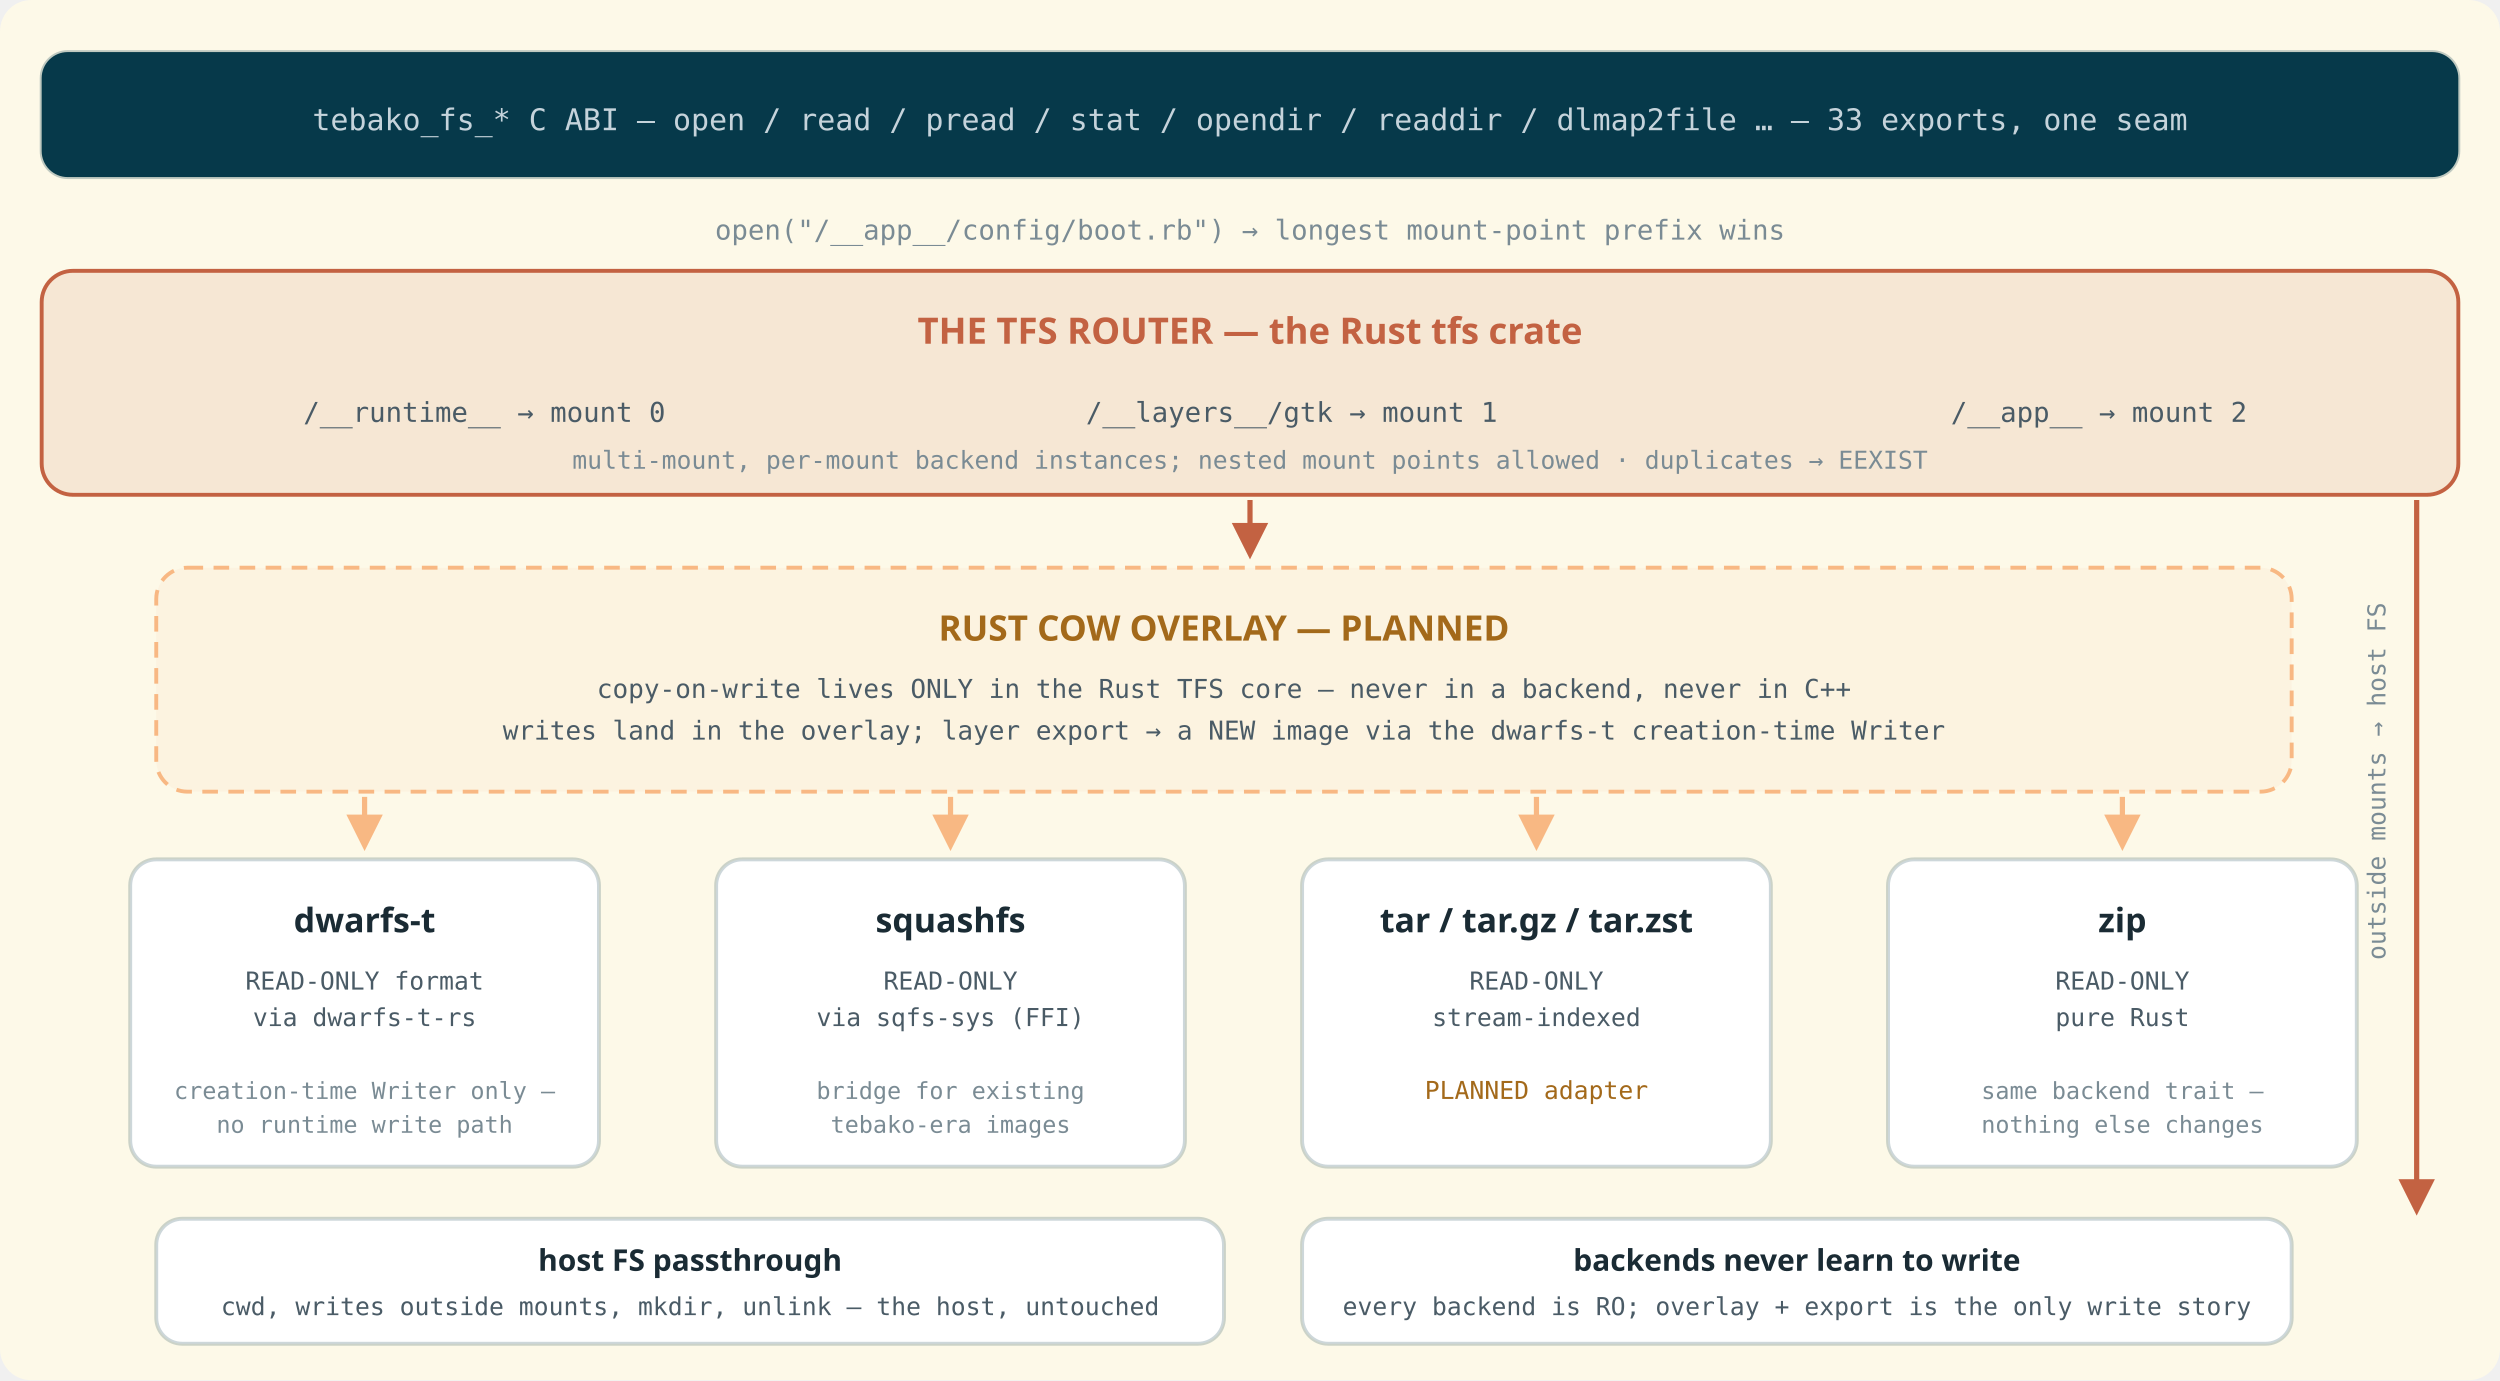
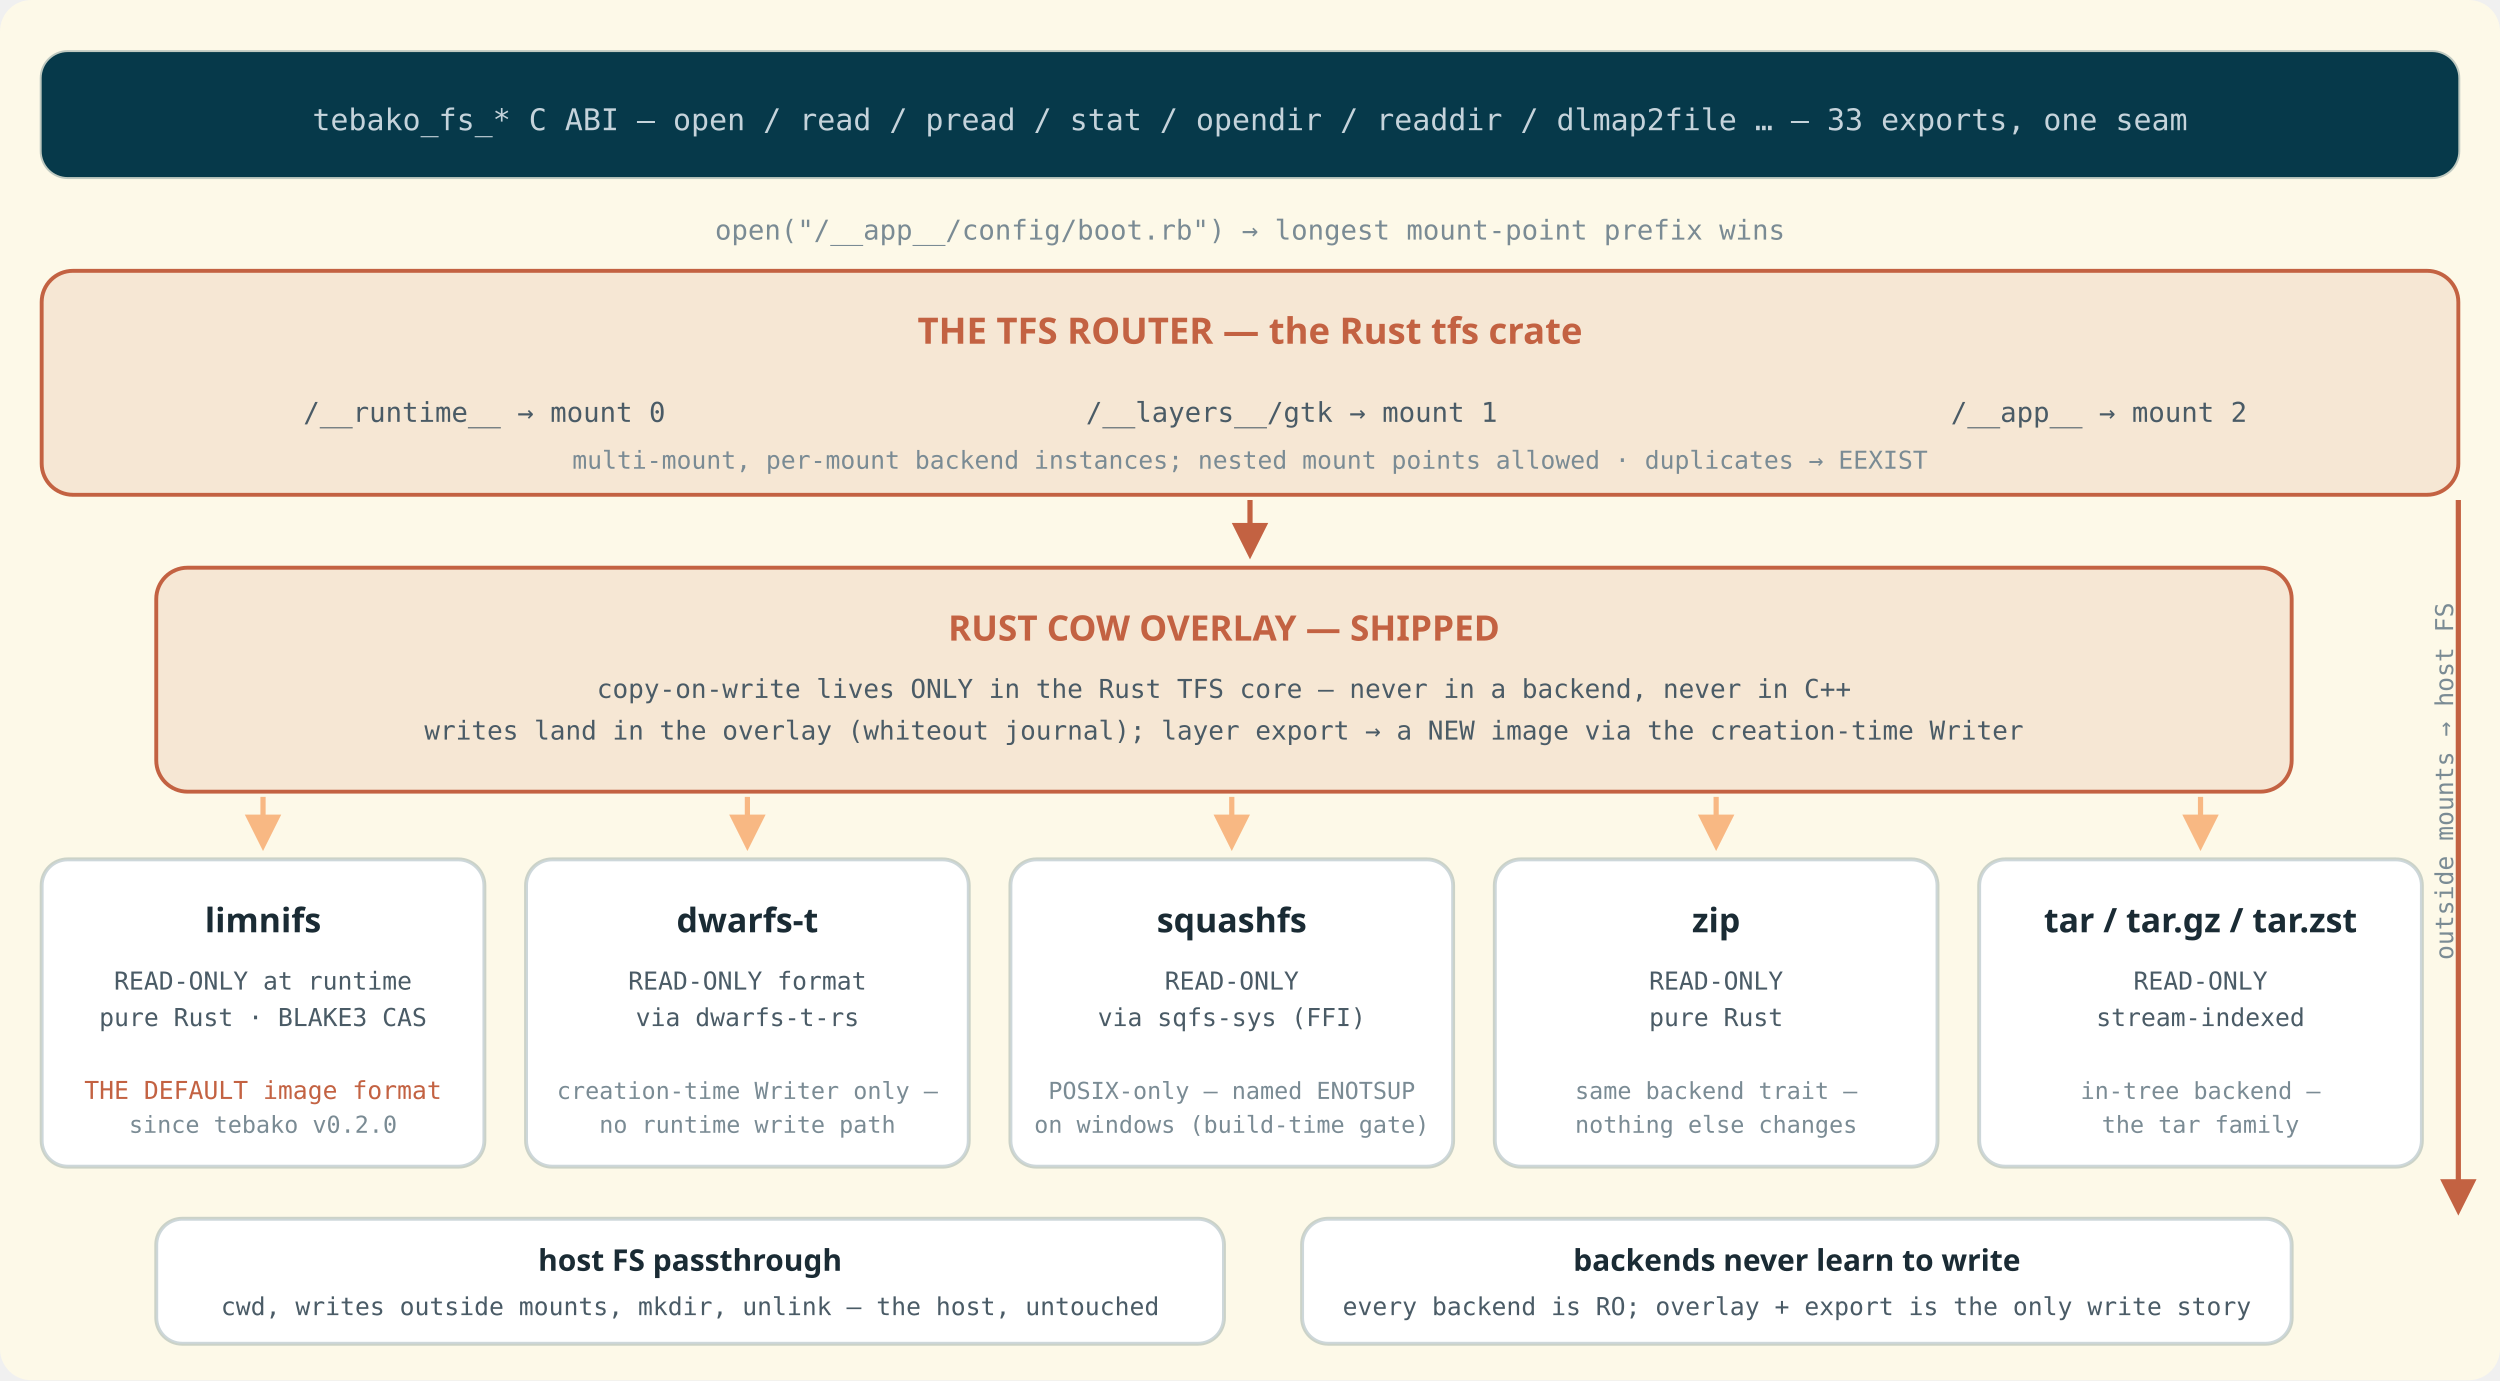
<svg xmlns="http://www.w3.org/2000/svg" viewBox="0 0 960 530" role="img" aria-labelledby="title desc">
  <style>
    .bg{fill:#fdf9e8}
    .card{fill:#ffffff;stroke:#06394a;stroke-opacity:.2;stroke-width:1.5}
    .inkbox{fill:#06394a;stroke:#06394a;stroke-opacity:.25;stroke-width:1.5}
    .acctint{fill:#c36242;fill-opacity:.12;stroke:#c36242;stroke-width:1.5}
    .golddash{fill:#f8b883;fill-opacity:.08;stroke:#f8b883;stroke-width:1.5;stroke-dasharray:6 4}
    .t1{fill:#1a2b34}
    .t2{fill:#4a5b66}
    .t3{fill:#7a8b94}
    .acc{fill:#c36242}
    .plan{fill:#a3691a}
    .mistpale{fill:#c5d3db}
    .mist{fill:#96abb8}
    .arw{stroke:#c36242;stroke-width:2}
    .arwfill{fill:#c36242}
    .arwg{stroke:#f8b883;stroke-width:2}
    .arwgfill{fill:#f8b883}
    .fd{font-family:ui-sans-serif,system-ui,sans-serif;font-weight:600}
    .fm{font-family:ui-monospace,SFMono-Regular,Menlo,Consolas,monospace}
    .fs{font-family:ui-sans-serif,system-ui,sans-serif}
    @media (prefers-color-scheme: dark){
      .bg{fill:#062a38}
      .card{fill:#0a3548;stroke:#f5edd0;stroke-opacity:.2}
      .acctint{fill:#f8b883;fill-opacity:.14;stroke:#f8b883}
      .t1{fill:#e8dfc6}
      .t2{fill:#a8b8c0}
      .t3{fill:#6a8b9a}
      .acc{fill:#f8b883}
      .plan{fill:#f8b883}
      .arw{stroke:#f8b883}
      .arwfill{fill:#f8b883}
    }
  </style>
  <defs>
    <marker id="arw" viewBox="0 0 10 10" refX="8" refY="5" markerWidth="7" markerHeight="7" orient="auto-start-reverse">
      <path d="M0 0 L10 5 L0 10 Z" class="arwfill" />
    </marker>
    <marker id="arwg" viewBox="0 0 10 10" refX="8" refY="5" markerWidth="7" markerHeight="7" orient="auto-start-reverse">
      <path d="M0 0 L10 5 L0 10 Z" class="arwgfill" />
    </marker>
  </defs>
  <rect class="bg" width="960" height="530" rx="12" />
  <g transform="translate(16, 20)">
    <rect class="inkbox" width="928" height="48" rx="10" />
    <text x="464" y="30" text-anchor="middle" class="fm mistpale" font-size="11.5">tebako_fs_* C ABI — open / read / pread / stat / opendir / readdir / dlmap2file … — 33 exports, one seam</text>
  </g>
  <text x="480" y="92" text-anchor="middle" class="fm t3" font-size="10.5">open("/__app__/config/boot.rb") → longest mount-point prefix wins</text>
  <g transform="translate(16, 104)">
    <rect class="acctint" width="928" height="86" rx="12" />
    <text x="464" y="28" text-anchor="middle" class="fd acc" font-size="14">THE TFS ROUTER — the Rust tfs crate</text>
    <text x="170" y="58" text-anchor="middle" class="fm t2" font-size="10.5">/__runtime__   → mount 0</text>
    <text x="480" y="58" text-anchor="middle" class="fm t2" font-size="10.5">/__layers__/gtk → mount 1</text>
    <text x="790" y="58" text-anchor="middle" class="fm t2" font-size="10.5">/__app__       → mount 2</text>
    <text x="464" y="76" text-anchor="middle" class="fm t3" font-size="9.5">multi-mount, per-mount backend instances; nested mount points allowed · duplicates → EEXIST</text>
  </g>
  <line x1="480" y1="192" x2="480" y2="212" class="arw" marker-end="url(#arw)" />
  <g transform="translate(60, 218)">
-     <rect class="golddash" width="820" height="86" rx="12" />
-     <text x="410" y="28" text-anchor="middle" class="fd plan" font-size="13.5">RUST COW OVERLAY — PLANNED</text>
+     <rect class="acctint" width="820" height="86" rx="12" />
+     <text x="410" y="28" text-anchor="middle" class="fd acc" font-size="13.5">RUST COW OVERLAY — SHIPPED</text>
    <text x="410" y="50" text-anchor="middle" class="fm t2" font-size="10">copy-on-write lives ONLY in the Rust TFS core — never in a backend, never in C++</text>
-     <text x="410" y="66" text-anchor="middle" class="fm t2" font-size="10">writes land in the overlay; layer export → a NEW image via the dwarfs-t creation-time Writer</text>
+     <text x="410" y="66" text-anchor="middle" class="fm t2" font-size="10">writes land in the overlay (whiteout journal); layer export → a NEW image via the creation-time Writer</text>
  </g>
-   <line x1="140" y1="306" x2="140" y2="324" class="arwg" marker-end="url(#arwg)" />
-   <line x1="365" y1="306" x2="365" y2="324" class="arwg" marker-end="url(#arwg)" />
-   <line x1="590" y1="306" x2="590" y2="324" class="arwg" marker-end="url(#arwg)" />
-   <line x1="815" y1="306" x2="815" y2="324" class="arwg" marker-end="url(#arwg)" />
-   <g transform="translate(50, 330)">
-     <rect class="card" width="180" height="118" rx="10" />
-     <text x="90" y="28" text-anchor="middle" class="fd t1" font-size="13">dwarfs-t</text>
-     <text x="90" y="50" text-anchor="middle" class="fm t2" font-size="9.5">READ-ONLY format</text>
-     <text x="90" y="64" text-anchor="middle" class="fm t2" font-size="9.5">via dwarfs-t-rs</text>
-     <text x="90" y="92" text-anchor="middle" class="fm t3" font-size="9">creation-time Writer only —</text>
-     <text x="90" y="105" text-anchor="middle" class="fm t3" font-size="9">no runtime write path</text>
+   <line x1="101" y1="306" x2="101" y2="324" class="arwg" marker-end="url(#arwg)" />
+   <line x1="287" y1="306" x2="287" y2="324" class="arwg" marker-end="url(#arwg)" />
+   <line x1="473" y1="306" x2="473" y2="324" class="arwg" marker-end="url(#arwg)" />
+   <line x1="659" y1="306" x2="659" y2="324" class="arwg" marker-end="url(#arwg)" />
+   <line x1="845" y1="306" x2="845" y2="324" class="arwg" marker-end="url(#arwg)" />
+   <g transform="translate(16, 330)">
+     <rect class="card" width="170" height="118" rx="10" />
+     <text x="85" y="28" text-anchor="middle" class="fd t1" font-size="13">limnifs</text>
+     <text x="85" y="50" text-anchor="middle" class="fm t2" font-size="9.5">READ-ONLY at runtime</text>
+     <text x="85" y="64" text-anchor="middle" class="fm t2" font-size="9.5">pure Rust · BLAKE3 CAS</text>
+     <text x="85" y="92" text-anchor="middle" class="fm acc" font-size="9.5">THE DEFAULT image format</text>
+     <text x="85" y="105" text-anchor="middle" class="fm t3" font-size="9">since tebako v0.2.0</text>
  </g>
-   <g transform="translate(275, 330)">
-     <rect class="card" width="180" height="118" rx="10" />
-     <text x="90" y="28" text-anchor="middle" class="fd t1" font-size="13">squashfs</text>
-     <text x="90" y="50" text-anchor="middle" class="fm t2" font-size="9.5">READ-ONLY</text>
-     <text x="90" y="64" text-anchor="middle" class="fm t2" font-size="9.5">via sqfs-sys (FFI)</text>
-     <text x="90" y="92" text-anchor="middle" class="fm t3" font-size="9">bridge for existing</text>
-     <text x="90" y="105" text-anchor="middle" class="fm t3" font-size="9">tebako-era images</text>
+   <g transform="translate(202, 330)">
+     <rect class="card" width="170" height="118" rx="10" />
+     <text x="85" y="28" text-anchor="middle" class="fd t1" font-size="13">dwarfs-t</text>
+     <text x="85" y="50" text-anchor="middle" class="fm t2" font-size="9.5">READ-ONLY format</text>
+     <text x="85" y="64" text-anchor="middle" class="fm t2" font-size="9.5">via dwarfs-t-rs</text>
+     <text x="85" y="92" text-anchor="middle" class="fm t3" font-size="9">creation-time Writer only —</text>
+     <text x="85" y="105" text-anchor="middle" class="fm t3" font-size="9">no runtime write path</text>
  </g>
-   <g transform="translate(500, 330)">
-     <rect class="card" width="180" height="118" rx="10" />
-     <text x="90" y="28" text-anchor="middle" class="fd t1" font-size="13">tar / tar.gz / tar.zst</text>
-     <text x="90" y="50" text-anchor="middle" class="fm t2" font-size="9.5">READ-ONLY</text>
-     <text x="90" y="64" text-anchor="middle" class="fm t2" font-size="9.5">stream-indexed</text>
-     <text x="90" y="92" text-anchor="middle" class="fm plan" font-size="9.5">PLANNED adapter</text>
+   <g transform="translate(388, 330)">
+     <rect class="card" width="170" height="118" rx="10" />
+     <text x="85" y="28" text-anchor="middle" class="fd t1" font-size="13">squashfs</text>
+     <text x="85" y="50" text-anchor="middle" class="fm t2" font-size="9.5">READ-ONLY</text>
+     <text x="85" y="64" text-anchor="middle" class="fm t2" font-size="9.5">via sqfs-sys (FFI)</text>
+     <text x="85" y="92" text-anchor="middle" class="fm t3" font-size="9">POSIX-only — named ENOTSUP</text>
+     <text x="85" y="105" text-anchor="middle" class="fm t3" font-size="9">on windows (build-time gate)</text>
  </g>
-   <g transform="translate(725, 330)">
-     <rect class="card" width="180" height="118" rx="10" />
-     <text x="90" y="28" text-anchor="middle" class="fd t1" font-size="13">zip</text>
-     <text x="90" y="50" text-anchor="middle" class="fm t2" font-size="9.5">READ-ONLY</text>
-     <text x="90" y="64" text-anchor="middle" class="fm t2" font-size="9.5">pure Rust</text>
-     <text x="90" y="92" text-anchor="middle" class="fm t3" font-size="9">same backend trait —</text>
-     <text x="90" y="105" text-anchor="middle" class="fm t3" font-size="9">nothing else changes</text>
+   <g transform="translate(574, 330)">
+     <rect class="card" width="170" height="118" rx="10" />
+     <text x="85" y="28" text-anchor="middle" class="fd t1" font-size="13">zip</text>
+     <text x="85" y="50" text-anchor="middle" class="fm t2" font-size="9.5">READ-ONLY</text>
+     <text x="85" y="64" text-anchor="middle" class="fm t2" font-size="9.5">pure Rust</text>
+     <text x="85" y="92" text-anchor="middle" class="fm t3" font-size="9">same backend trait —</text>
+     <text x="85" y="105" text-anchor="middle" class="fm t3" font-size="9">nothing else changes</text>
  </g>
-   <path d="M928 192 L928 464" fill="none" class="arw" marker-end="url(#arw)" />
-   <text transform="rotate(-90 916 300)" x="916" y="300" text-anchor="middle" class="fm t3" font-size="9.5">outside mounts → host FS</text>
+   <g transform="translate(760, 330)">
+     <rect class="card" width="170" height="118" rx="10" />
+     <text x="85" y="28" text-anchor="middle" class="fd t1" font-size="13">tar / tar.gz / tar.zst</text>
+     <text x="85" y="50" text-anchor="middle" class="fm t2" font-size="9.5">READ-ONLY</text>
+     <text x="85" y="64" text-anchor="middle" class="fm t2" font-size="9.5">stream-indexed</text>
+     <text x="85" y="92" text-anchor="middle" class="fm t3" font-size="9">in-tree backend —</text>
+     <text x="85" y="105" text-anchor="middle" class="fm t3" font-size="9">the tar family</text>
+   </g>
+   <path d="M944 192 L944 464" fill="none" class="arw" marker-end="url(#arw)" />
+   <text transform="rotate(-90 942 300)" x="942" y="300" text-anchor="middle" class="fm t3" font-size="9.5">outside mounts → host FS</text>
  <g transform="translate(60, 468)">
    <rect class="card" width="410" height="48" rx="10" />
    <text x="205" y="20" text-anchor="middle" class="fd t1" font-size="11.5">host FS passthrough</text>
    <text x="205" y="37" text-anchor="middle" class="fm t2" font-size="9.5">cwd, writes outside mounts, mkdir, unlink — the host, untouched</text>
  </g>
  <g transform="translate(500, 468)">
    <rect class="card" width="380" height="48" rx="10" />
    <text x="190" y="20" text-anchor="middle" class="fd t1" font-size="11.5">backends never learn to write</text>
    <text x="190" y="37" text-anchor="middle" class="fm t2" font-size="9.5">every backend is RO; overlay + export is the only write story</text>
  </g>
</svg>
